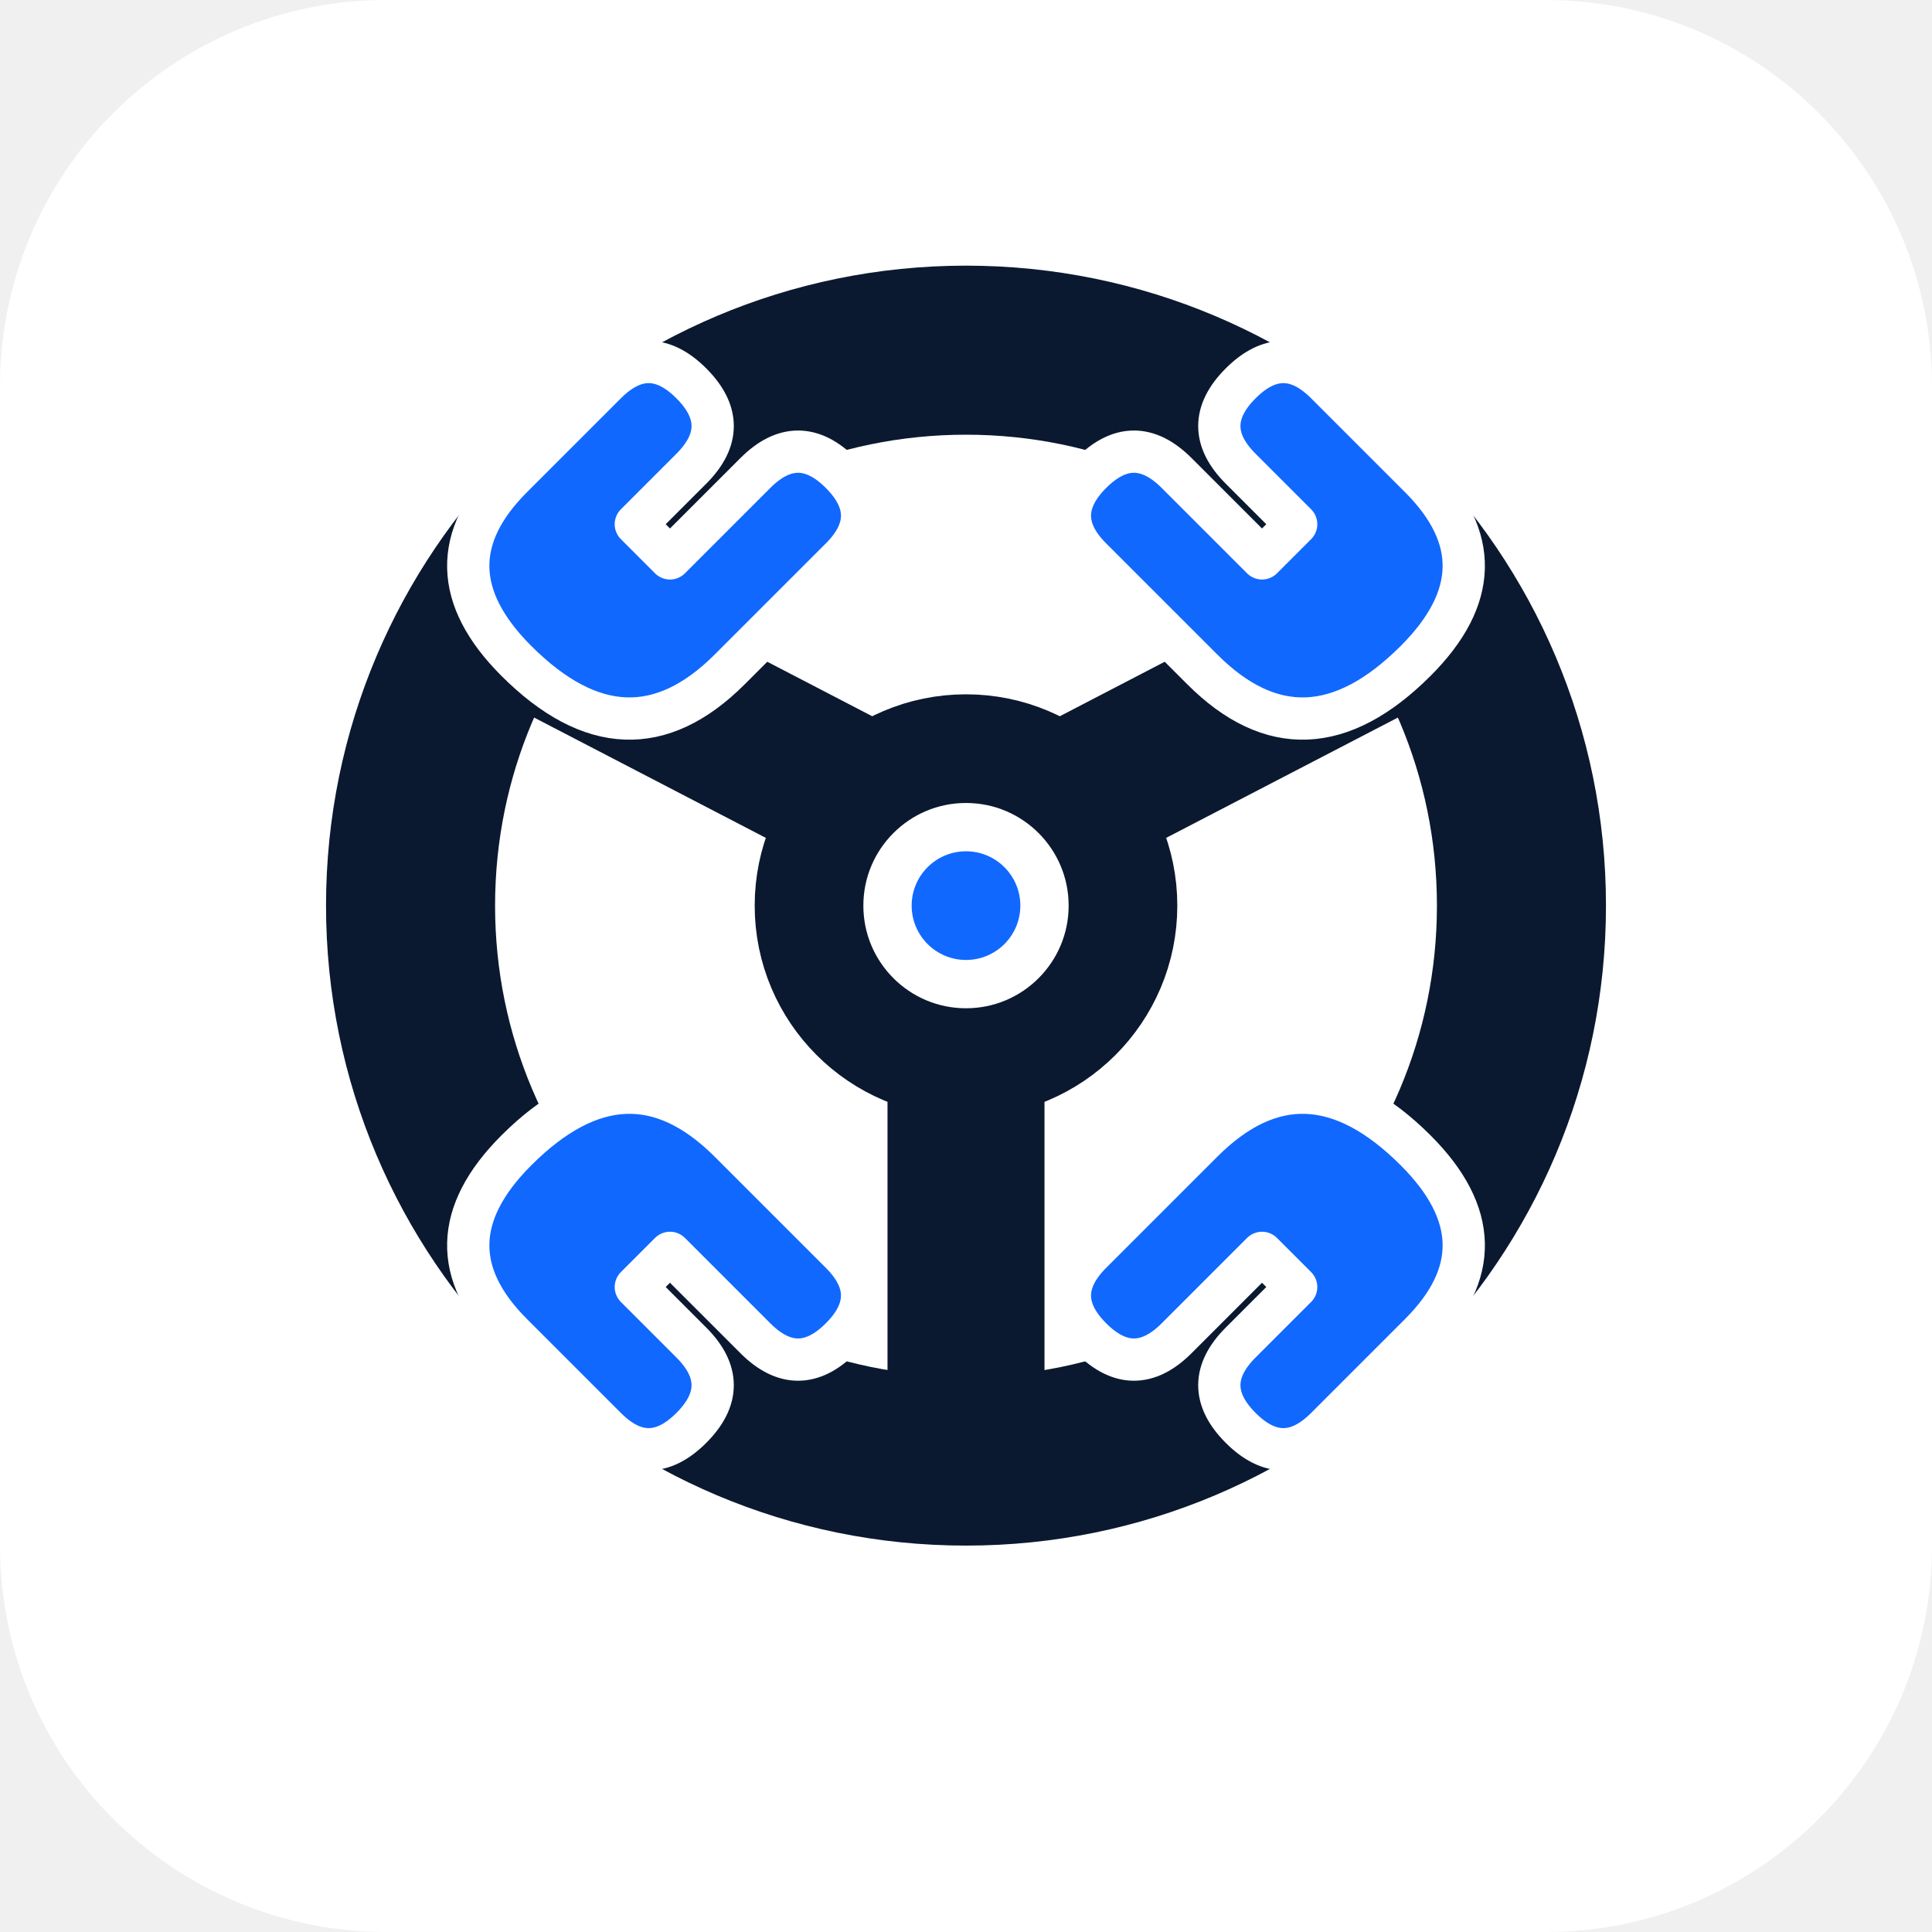
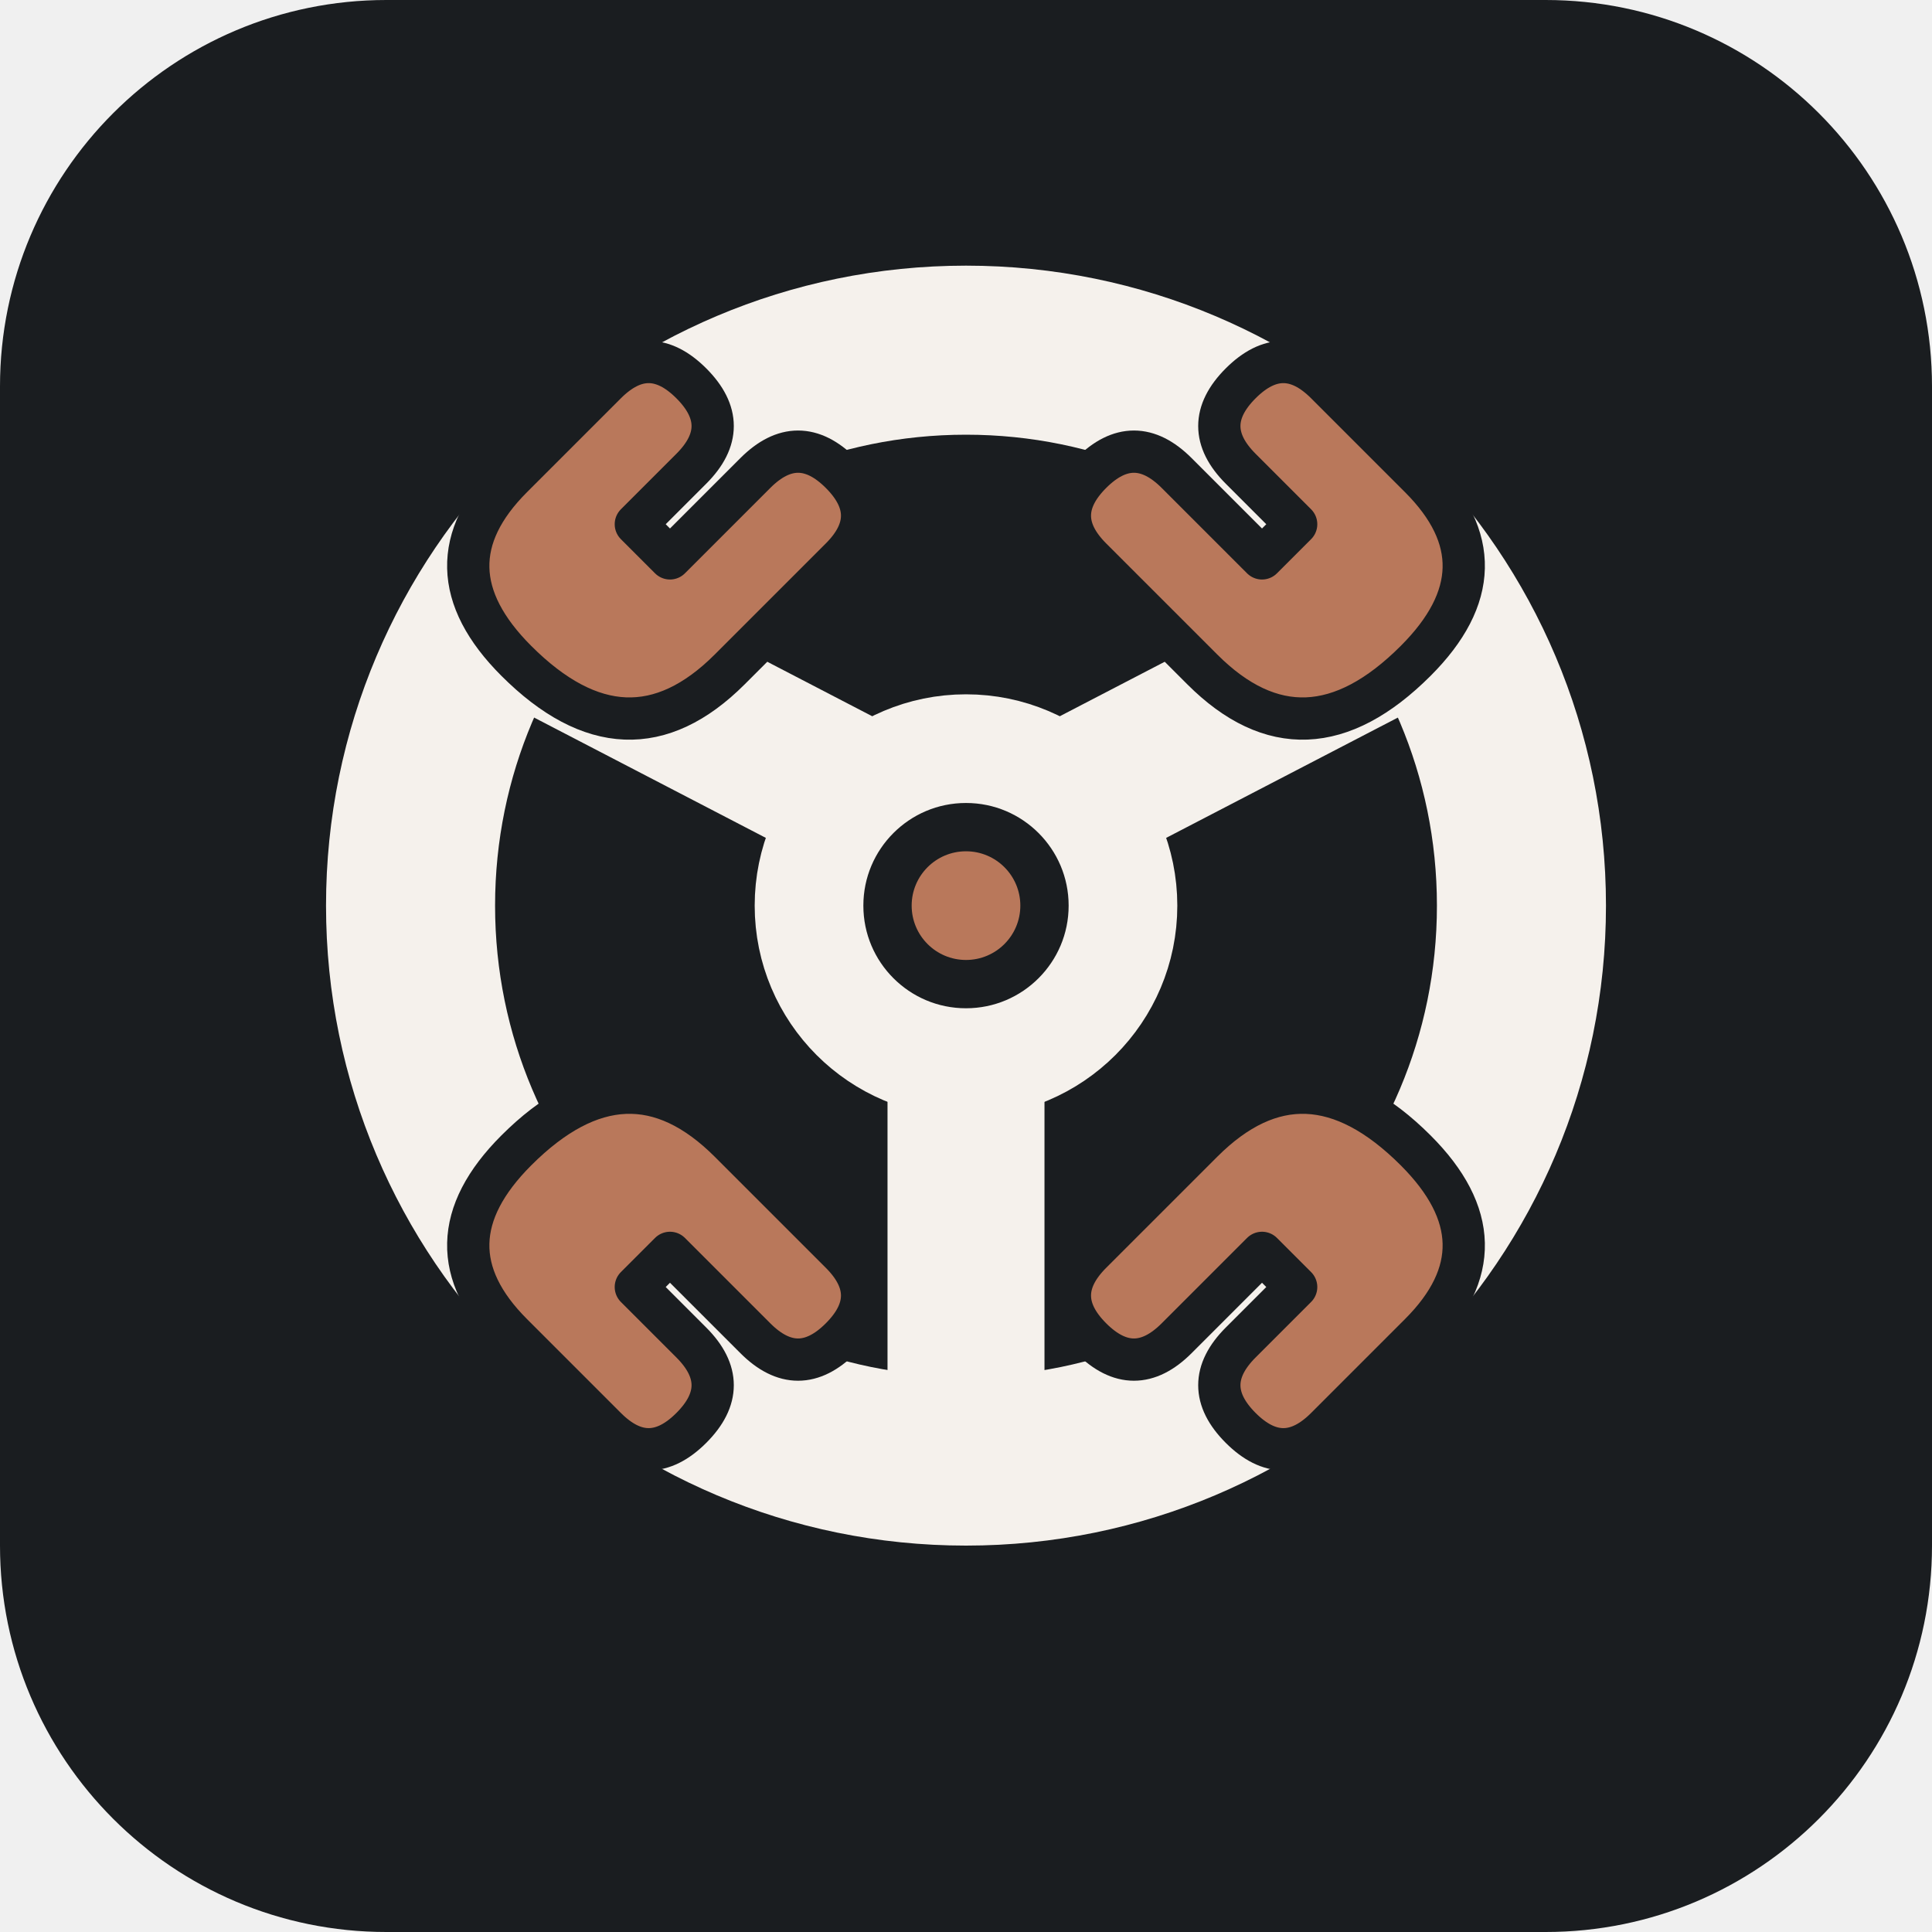
<svg xmlns="http://www.w3.org/2000/svg" viewBox="0 0 320 320" role="img" aria-label="SteerWill">
-   <rect width="320" height="320" rx="64" fill="#ffffff" />
+   <rect width="320" height="320" rx="64" fill="#1A1D20" />
  <g transform="translate(160 150)">
-     <circle r="92" fill="none" stroke="#0b1930" stroke-width="28" />
-     <path d="M-18-18 L-70-45 M18-18 L70-45 M0 22 L0 78" stroke="#0b1930" stroke-width="26" stroke-linecap="round" />
-     <circle r="26" fill="#ffffff" stroke="#0b1930" stroke-width="18" />
-     <circle r="9" fill="#1168ff" />
-     <g fill="#1168ff" stroke="#ffffff" stroke-width="7" stroke-linejoin="round">
+     <circle r="92" fill="none" stroke="#F5F1EC" stroke-width="28" />
+     <path d="M-18-18 L-70-45 M18-18 L70-45 M0 22 L0 78" stroke="#F5F1EC" stroke-width="26" stroke-linecap="round" />
+     <circle r="26" fill="#1A1D20" stroke="#F5F1EC" stroke-width="18" />
+     <circle r="9" fill="#B9785B" />
+     <g fill="#B9785B" stroke="#1A1D20" stroke-width="7" stroke-linejoin="round">
      <g transform="translate(-66 -66) rotate(-45)">
        <path d="M-24 12 Q-24-10-3-10 H19 Q29-10 29 0 Q29 10 19 10 H6 V18 H26 Q36 18 36 28 Q36 38 26 38 H0 Q-24 38-24 12Z" />
      </g>
      <g transform="translate(66 -66) rotate(45)">
        <path d="M24 12 Q24-10 3-10 H-19 Q-29-10-29 0 Q-29 10-19 10 H-6 V18 H-26 Q-36 18-36 28 Q-36 38-26 38 H0 Q24 38 24 12Z" />
      </g>
      <g transform="translate(-66 66) rotate(45)">
        <path d="M-24-12 Q-24 10-3 10 H19 Q29 10 29 0 Q29-10 19-10 H6 V-18 H26 Q36-18 36-28 Q36-38 26-38 H0 Q-24-38-24-12Z" />
      </g>
      <g transform="translate(66 66) rotate(-45)">
        <path d="M24-12 Q24 10 3 10 H-19 Q-29 10-29 0 Q-29-10-19-10 H-6 V-18 H-26 Q-36-18-36-28 Q-36-38-26-38 H0 Q24-38 24-12Z" />
      </g>
    </g>
  </g>
</svg>
